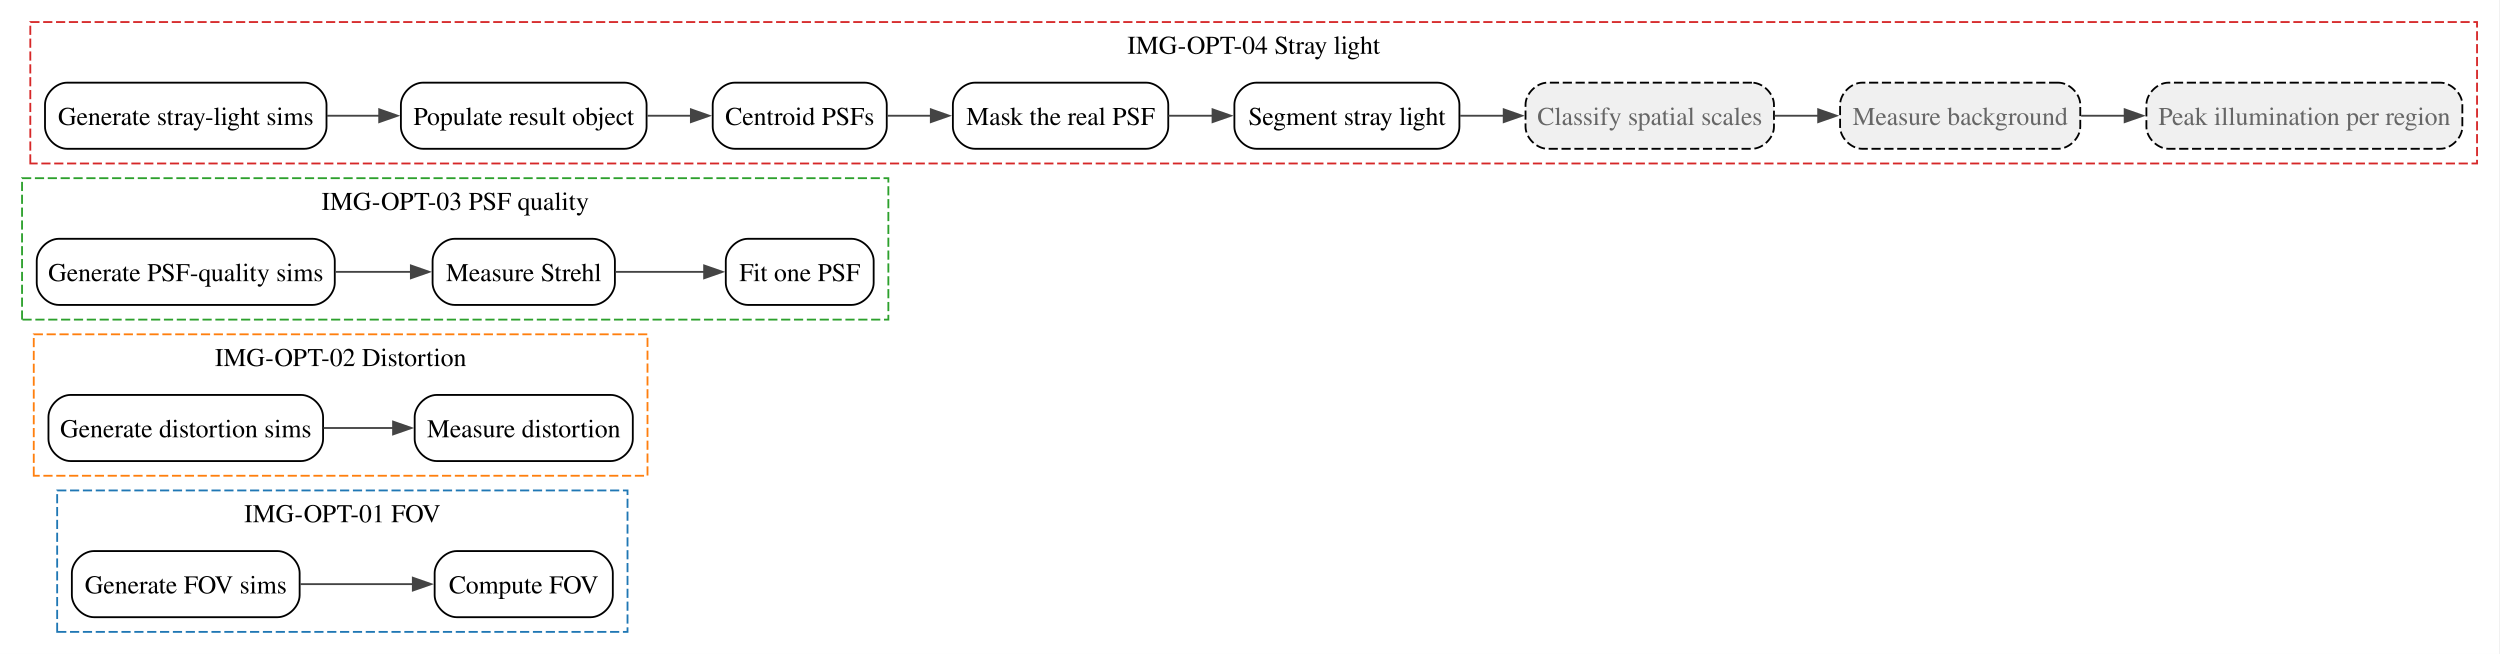
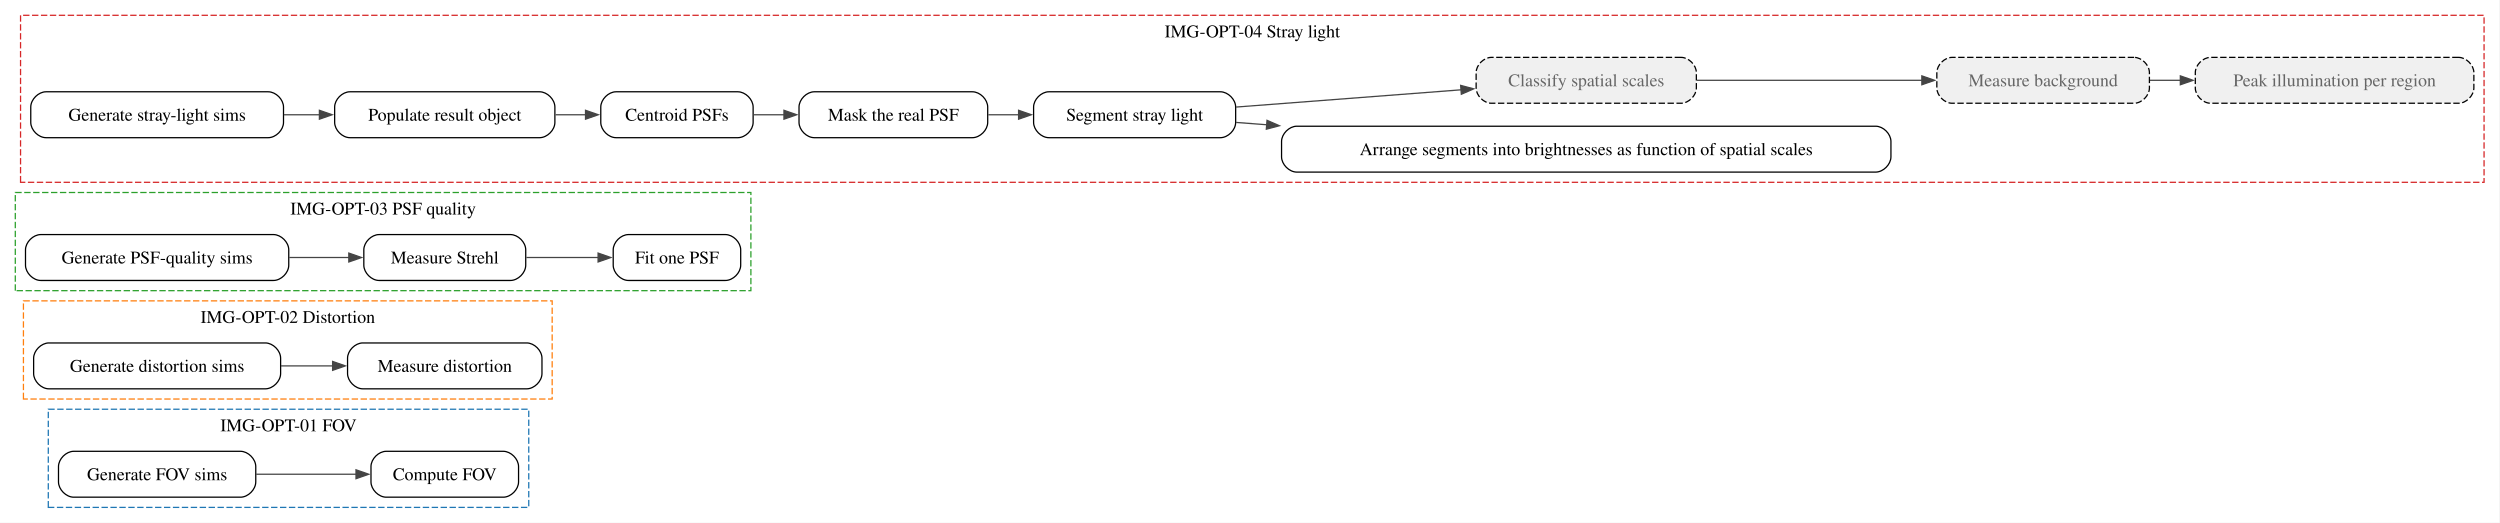
- <svg xmlns="http://www.w3.org/2000/svg" width="1361pt" height="356pt" viewBox="0.00 0.00 1361.00 356.00">
-   <g id="graph0" class="graph" transform="scale(1 1) rotate(0) translate(4 352)">
-     <polygon fill="white" stroke="none" points="-4,4 -4,-352 1356.5,-352 1356.5,4 -4,4" />
+ <svg xmlns="http://www.w3.org/2000/svg" width="1961pt" height="410pt" viewBox="0.00 0.00 1961.00 410.00">
+   <g id="graph0" class="graph" transform="scale(1 1) rotate(0) translate(4 406)">
+     <polygon fill="white" stroke="none" points="-4,4 -4,-406 1956.5,-406 1956.5,4 -4,4" />
    <g id="clust1" class="cluster">
-       <polygon fill="none" stroke="#1f77b4" stroke-dasharray="5,2" points="27.12,-8 27.12,-85 337.62,-85 337.62,-8 27.12,-8" />
-       <text xml:space="preserve" text-anchor="middle" x="182.38" y="-67.7" font-family="Times,serif" font-size="14.00">IMG-OPT-01 FOV</text>
+       <polygon fill="none" stroke="#1f77b4" stroke-dasharray="5,2" points="33.88,-8 33.88,-85 410.75,-85 410.75,-8 33.88,-8" />
+       <text xml:space="preserve" text-anchor="middle" x="222.31" y="-67.7" font-family="Times,serif" font-size="14.00">IMG-OPT-01 FOV</text>
    </g>
    <g id="clust2" class="cluster">
-       <polygon fill="none" stroke="#ff7f0e" stroke-dasharray="5,2" points="14.38,-93 14.38,-170 348.5,-170 348.5,-93 14.38,-93" />
-       <text xml:space="preserve" text-anchor="middle" x="181.44" y="-152.7" font-family="Times,serif" font-size="14.00">IMG-OPT-02 Distortion</text>
+       <polygon fill="none" stroke="#ff7f0e" stroke-dasharray="5,2" points="14.38,-93 14.38,-170 429.12,-170 429.12,-93 14.38,-93" />
+       <text xml:space="preserve" text-anchor="middle" x="221.75" y="-152.7" font-family="Times,serif" font-size="14.00">IMG-OPT-02 Distortion</text>
    </g>
    <g id="clust3" class="cluster">
-       <polygon fill="none" stroke="#2ca02c" stroke-dasharray="5,2" points="8,-178 8,-255 479.62,-255 479.62,-178 8,-178" />
-       <text xml:space="preserve" text-anchor="middle" x="243.81" y="-237.7" font-family="Times,serif" font-size="14.00">IMG-OPT-03 PSF quality</text>
+       <polygon fill="none" stroke="#2ca02c" stroke-dasharray="5,2" points="8,-178 8,-255 585,-255 585,-178 8,-178" />
+       <text xml:space="preserve" text-anchor="middle" x="296.5" y="-237.7" font-family="Times,serif" font-size="14.00">IMG-OPT-03 PSF quality</text>
    </g>
    <g id="clust4" class="cluster">
-       <polygon fill="none" stroke="#d62728" stroke-dasharray="5,2" points="12.5,-263 12.5,-340 1344.5,-340 1344.5,-263 12.5,-263" />
-       <text xml:space="preserve" text-anchor="middle" x="678.5" y="-322.7" font-family="Times,serif" font-size="14.00">IMG-OPT-04 Stray light</text>
+       <polygon fill="none" stroke="#d62728" stroke-dasharray="5,2" points="12.12,-263 12.12,-394 1944.5,-394 1944.5,-263 12.12,-263" />
+       <text xml:space="preserve" text-anchor="middle" x="978.31" y="-376.7" font-family="Times,serif" font-size="14.00">IMG-OPT-04 Stray light</text>
    </g>
    <g id="node1" class="node">
-       <path fill="white" stroke="black" d="M147.12,-52C147.12,-52 47.12,-52 47.12,-52 41.12,-52 35.12,-46 35.12,-40 35.12,-40 35.12,-28 35.12,-28 35.12,-22 41.12,-16 47.12,-16 47.12,-16 147.12,-16 147.12,-16 153.12,-16 159.12,-22 159.12,-28 159.12,-28 159.12,-40 159.12,-40 159.12,-46 153.12,-52 147.12,-52" />
-       <text xml:space="preserve" text-anchor="middle" x="97.12" y="-28.95" font-family="Times,serif" font-size="14.00">Generate FOV sims</text>
+       <path fill="white" stroke="black" d="M184.62,-52C184.62,-52 53.87,-52 53.87,-52 47.88,-52 41.88,-46 41.88,-40 41.88,-40 41.88,-28 41.88,-28 41.88,-22 47.88,-16 53.88,-16 53.88,-16 184.62,-16 184.62,-16 190.62,-16 196.62,-22 196.62,-28 196.62,-28 196.62,-40 196.62,-40 196.62,-46 190.62,-52 184.62,-52" />
+       <text xml:space="preserve" text-anchor="middle" x="119.25" y="-29.32" font-family="Times,serif" font-size="14.00">Generate FOV sims</text>
    </g>
    <g id="node2" class="node">
-       <path fill="white" stroke="black" d="M317.62,-52C317.62,-52 244.62,-52 244.62,-52 238.62,-52 232.62,-46 232.62,-40 232.62,-40 232.62,-28 232.62,-28 232.62,-22 238.62,-16 244.62,-16 244.62,-16 317.62,-16 317.62,-16 323.62,-16 329.62,-22 329.62,-28 329.62,-28 329.62,-40 329.62,-40 329.62,-46 323.62,-52 317.62,-52" />
-       <text xml:space="preserve" text-anchor="middle" x="281.12" y="-28.95" font-family="Times,serif" font-size="14.00">Compute FOV</text>
+       <path fill="white" stroke="black" d="M390.75,-52C390.75,-52 299,-52 299,-52 293,-52 287,-46 287,-40 287,-40 287,-28 287,-28 287,-22 293,-16 299,-16 299,-16 390.75,-16 390.75,-16 396.75,-16 402.75,-22 402.75,-28 402.75,-28 402.75,-40 402.75,-40 402.75,-46 396.75,-52 390.75,-52" />
+       <text xml:space="preserve" text-anchor="middle" x="344.88" y="-29.32" font-family="Times,serif" font-size="14.00">Compute FOV</text>
    </g>
    <g id="edge1" class="edge">
-       <path fill="none" stroke="#444444" d="M159.49,-34C179.33,-34 201.28,-34 220.96,-34" />
-       <polygon fill="#444444" stroke="#444444" points="220.74,-37.5 230.74,-34 220.74,-30.5 220.74,-37.5" />
+       <path fill="none" stroke="#444444" d="M196.9,-34C222.33,-34 250.46,-34 275.25,-34" />
+       <polygon fill="#444444" stroke="#444444" points="275.24,-37.5 285.24,-34 275.24,-30.5 275.24,-37.5" />
    </g>
    <g id="node3" class="node">
-       <path fill="white" stroke="black" d="M159.88,-137C159.88,-137 34.37,-137 34.37,-137 28.37,-137 22.38,-131 22.38,-125 22.38,-125 22.38,-113 22.38,-113 22.38,-107 28.38,-101 34.38,-101 34.38,-101 159.88,-101 159.88,-101 165.88,-101 171.88,-107 171.88,-113 171.88,-113 171.88,-125 171.88,-125 171.88,-131 165.88,-137 159.88,-137" />
-       <text xml:space="preserve" text-anchor="middle" x="97.12" y="-113.95" font-family="Times,serif" font-size="14.00">Generate distortion sims</text>
+       <path fill="white" stroke="black" d="M204.12,-137C204.12,-137 34.37,-137 34.37,-137 28.38,-137 22.38,-131 22.38,-125 22.38,-125 22.38,-113 22.38,-113 22.38,-107 28.38,-101 34.38,-101 34.38,-101 204.12,-101 204.12,-101 210.12,-101 216.12,-107 216.12,-113 216.12,-113 216.12,-125 216.12,-125 216.12,-131 210.12,-137 204.12,-137" />
+       <text xml:space="preserve" text-anchor="middle" x="119.25" y="-114.33" font-family="Times,serif" font-size="14.00">Generate distortion sims</text>
    </g>
    <g id="node4" class="node">
-       <path fill="white" stroke="black" d="M328.5,-137C328.5,-137 233.75,-137 233.75,-137 227.75,-137 221.75,-131 221.75,-125 221.75,-125 221.75,-113 221.75,-113 221.75,-107 227.75,-101 233.75,-101 233.75,-101 328.5,-101 328.5,-101 334.5,-101 340.5,-107 340.5,-113 340.5,-113 340.5,-125 340.5,-125 340.5,-131 334.5,-137 328.5,-137" />
-       <text xml:space="preserve" text-anchor="middle" x="281.12" y="-113.95" font-family="Times,serif" font-size="14.00">Measure distortion</text>
+       <path fill="white" stroke="black" d="M409.12,-137C409.12,-137 280.62,-137 280.62,-137 274.62,-137 268.62,-131 268.62,-125 268.62,-125 268.62,-113 268.62,-113 268.62,-107 274.62,-101 280.62,-101 280.62,-101 409.12,-101 409.12,-101 415.12,-101 421.12,-107 421.12,-113 421.12,-113 421.12,-125 421.12,-125 421.12,-131 415.12,-137 409.12,-137" />
+       <text xml:space="preserve" text-anchor="middle" x="344.88" y="-114.33" font-family="Times,serif" font-size="14.00">Measure distortion</text>
    </g>
    <g id="edge2" class="edge">
-       <path fill="none" stroke="#444444" d="M172.15,-119C184.73,-119 197.77,-119 210.24,-119" />
-       <polygon fill="#444444" stroke="#444444" points="209.99,-122.5 219.99,-119 209.99,-115.5 209.99,-122.5" />
+       <path fill="none" stroke="#444444" d="M216.38,-119C229.98,-119 243.89,-119 257.29,-119" />
+       <polygon fill="#444444" stroke="#444444" points="256.9,-122.5 266.9,-119 256.9,-115.5 256.9,-122.5" />
    </g>
    <g id="node5" class="node">
-       <path fill="white" stroke="black" d="M166.25,-222C166.25,-222 28,-222 28,-222 22,-222 16,-216 16,-210 16,-210 16,-198 16,-198 16,-192 22,-186 28,-186 28,-186 166.25,-186 166.25,-186 172.25,-186 178.25,-192 178.25,-198 178.25,-198 178.25,-210 178.25,-210 178.25,-216 172.25,-222 166.25,-222" />
-       <text xml:space="preserve" text-anchor="middle" x="97.12" y="-198.95" font-family="Times,serif" font-size="14.00">Generate PSF-quality sims</text>
+       <path fill="white" stroke="black" d="M210.5,-222C210.5,-222 28,-222 28,-222 22,-222 16,-216 16,-210 16,-210 16,-198 16,-198 16,-192 22,-186 28,-186 28,-186 210.5,-186 210.5,-186 216.5,-186 222.5,-192 222.5,-198 222.5,-198 222.5,-210 222.5,-210 222.5,-216 216.5,-222 210.5,-222" />
+       <text xml:space="preserve" text-anchor="middle" x="119.25" y="-199.32" font-family="Times,serif" font-size="14.00">Generate PSF-quality sims</text>
+     </g>
+     <g id="node7" class="node">
+       <path fill="white" stroke="black" d="M396.38,-222C396.38,-222 293.38,-222 293.38,-222 287.38,-222 281.38,-216 281.38,-210 281.38,-210 281.38,-198 281.38,-198 281.38,-192 287.38,-186 293.38,-186 293.38,-186 396.38,-186 396.38,-186 402.38,-186 408.38,-192 408.38,-198 408.38,-198 408.38,-210 408.38,-210 408.38,-216 402.38,-222 396.38,-222" />
+       <text xml:space="preserve" text-anchor="middle" x="344.88" y="-199.32" font-family="Times,serif" font-size="14.00">Measure Strehl</text>
+     </g>
+     <g id="edge4" class="edge">
+       <path fill="none" stroke="#444444" d="M222.9,-204C238.73,-204 254.8,-204 269.85,-204" />
+       <polygon fill="#444444" stroke="#444444" points="269.61,-207.5 279.61,-204 269.61,-200.5 269.61,-207.5" />
    </g>
    <g id="node6" class="node">
-       <path fill="white" stroke="black" d="M318.75,-222C318.75,-222 243.5,-222 243.5,-222 237.5,-222 231.5,-216 231.5,-210 231.5,-210 231.5,-198 231.5,-198 231.5,-192 237.5,-186 243.5,-186 243.5,-186 318.75,-186 318.75,-186 324.75,-186 330.75,-192 330.75,-198 330.75,-198 330.75,-210 330.75,-210 330.75,-216 324.75,-222 318.75,-222" />
-       <text xml:space="preserve" text-anchor="middle" x="281.12" y="-198.95" font-family="Times,serif" font-size="14.00">Measure Strehl</text>
+       <path fill="white" stroke="black" d="M565,-222C565,-222 489,-222 489,-222 483,-222 477,-216 477,-210 477,-210 477,-198 477,-198 477,-192 483,-186 489,-186 489,-186 565,-186 565,-186 571,-186 577,-192 577,-198 577,-198 577,-210 577,-210 577,-216 571,-222 565,-222" />
+       <text xml:space="preserve" text-anchor="middle" x="527" y="-199.32" font-family="Times,serif" font-size="14.00">Fit one PSF</text>
    </g>
    <g id="edge3" class="edge">
-       <path fill="none" stroke="#444444" d="M178.75,-204C192.57,-204 206.72,-204 219.9,-204" />
-       <polygon fill="#444444" stroke="#444444" points="219.68,-207.5 229.68,-204 219.68,-200.5 219.68,-207.5" />
-     </g>
-     <g id="node7" class="node">
-       <path fill="white" stroke="black" d="M459.62,-222C459.62,-222 403.12,-222 403.12,-222 397.12,-222 391.12,-216 391.12,-210 391.12,-210 391.12,-198 391.12,-198 391.12,-192 397.12,-186 403.12,-186 403.12,-186 459.62,-186 459.62,-186 465.62,-186 471.62,-192 471.62,-198 471.62,-198 471.62,-210 471.62,-210 471.62,-216 465.62,-222 459.62,-222" />
-       <text xml:space="preserve" text-anchor="middle" x="431.38" y="-198.95" font-family="Times,serif" font-size="14.00">Fit one PSF</text>
-     </g>
-     <g id="edge4" class="edge">
-       <path fill="none" stroke="#444444" d="M331.08,-204C346.69,-204 363.99,-204 379.72,-204" />
-       <polygon fill="#444444" stroke="#444444" points="379.33,-207.5 389.33,-204 379.33,-200.5 379.33,-207.5" />
+       <path fill="none" stroke="#444444" d="M408.87,-204C427.19,-204 447.14,-204 465.31,-204" />
+       <polygon fill="#444444" stroke="#444444" points="465.14,-207.5 475.14,-204 465.14,-200.5 465.14,-207.5" />
    </g>
    <g id="node8" class="node">
-       <path fill="white" stroke="black" d="M161.75,-307C161.75,-307 32.5,-307 32.5,-307 26.5,-307 20.5,-301 20.5,-295 20.5,-295 20.5,-283 20.5,-283 20.5,-277 26.5,-271 32.5,-271 32.5,-271 161.75,-271 161.75,-271 167.75,-271 173.75,-277 173.75,-283 173.75,-283 173.75,-295 173.75,-295 173.75,-301 167.75,-307 161.75,-307" />
-       <text xml:space="preserve" text-anchor="middle" x="97.12" y="-283.95" font-family="Times,serif" font-size="14.00">Generate stray-light sims</text>
+       <path fill="white" stroke="black" d="M206.38,-334C206.38,-334 32.13,-334 32.13,-334 26.12,-334 20.13,-328 20.13,-322 20.13,-322 20.13,-310 20.13,-310 20.13,-304 26.13,-298 32.13,-298 32.13,-298 206.38,-298 206.38,-298 212.38,-298 218.38,-304 218.38,-310 218.38,-310 218.38,-322 218.38,-322 218.38,-328 212.38,-334 206.38,-334" />
+       <text xml:space="preserve" text-anchor="middle" x="119.25" y="-311.32" font-family="Times,serif" font-size="14.00">Generate stray-light sims</text>
    </g>
    <g id="node9" class="node">
-       <path fill="white" stroke="black" d="M336,-307C336,-307 226.25,-307 226.25,-307 220.25,-307 214.25,-301 214.25,-295 214.25,-295 214.25,-283 214.25,-283 214.25,-277 220.25,-271 226.25,-271 226.25,-271 336,-271 336,-271 342,-271 348,-277 348,-283 348,-283 348,-295 348,-295 348,-301 342,-307 336,-307" />
-       <text xml:space="preserve" text-anchor="middle" x="281.12" y="-283.95" font-family="Times,serif" font-size="14.00">Populate result object</text>
+       <path fill="white" stroke="black" d="M419.25,-334C419.25,-334 270.5,-334 270.5,-334 264.5,-334 258.5,-328 258.5,-322 258.5,-322 258.5,-310 258.5,-310 258.5,-304 264.5,-298 270.5,-298 270.5,-298 419.25,-298 419.25,-298 425.25,-298 431.25,-304 431.25,-310 431.25,-310 431.25,-322 431.25,-322 431.25,-328 425.25,-334 419.25,-334" />
+       <text xml:space="preserve" text-anchor="middle" x="344.88" y="-311.32" font-family="Times,serif" font-size="14.00">Populate result object</text>
    </g>
    <g id="edge5" class="edge">
-       <path fill="none" stroke="#444444" d="M173.99,-289C183.42,-289 193.08,-289 202.53,-289" />
-       <polygon fill="#444444" stroke="#444444" points="202.43,-292.5 212.43,-289 202.43,-285.5 202.43,-292.5" />
+       <path fill="none" stroke="#444444" d="M218.66,-316C227.99,-316 237.45,-316 246.77,-316" />
+       <polygon fill="#444444" stroke="#444444" points="246.53,-319.5 256.53,-316 246.53,-312.5 246.53,-319.5" />
+     </g>
+     <g id="node11" class="node">
+       <path fill="white" stroke="black" d="M574.75,-334C574.75,-334 479.25,-334 479.25,-334 473.25,-334 467.25,-328 467.25,-322 467.25,-322 467.25,-310 467.25,-310 467.25,-304 473.25,-298 479.25,-298 479.25,-298 574.75,-298 574.75,-298 580.75,-298 586.75,-304 586.75,-310 586.75,-310 586.75,-322 586.75,-322 586.75,-328 580.75,-334 574.75,-334" />
+       <text xml:space="preserve" text-anchor="middle" x="527" y="-311.32" font-family="Times,serif" font-size="14.00">Centroid PSFs</text>
+     </g>
+     <g id="edge7" class="edge">
+       <path fill="none" stroke="#444444" d="M431.72,-316C439.69,-316 447.71,-316 455.52,-316" />
+       <polygon fill="#444444" stroke="#444444" points="455.28,-319.5 465.28,-316 455.28,-312.5 455.28,-319.5" />
    </g>
    <g id="node10" class="node">
-       <path fill="white" stroke="black" d="M466.75,-307C466.75,-307 396,-307 396,-307 390,-307 384,-301 384,-295 384,-295 384,-283 384,-283 384,-277 390,-271 396,-271 396,-271 466.75,-271 466.75,-271 472.75,-271 478.75,-277 478.75,-283 478.75,-283 478.75,-295 478.75,-295 478.75,-301 472.75,-307 466.75,-307" />
-       <text xml:space="preserve" text-anchor="middle" x="431.38" y="-283.95" font-family="Times,serif" font-size="14.00">Centroid PSFs</text>
+       <path fill="white" stroke="black" d="M1467.25,-307C1467.25,-307 1013.25,-307 1013.25,-307 1007.25,-307 1001.25,-301 1001.25,-295 1001.25,-295 1001.25,-283 1001.25,-283 1001.25,-277 1007.25,-271 1013.25,-271 1013.25,-271 1467.25,-271 1467.25,-271 1473.25,-271 1479.25,-277 1479.25,-283 1479.25,-283 1479.25,-295 1479.25,-295 1479.25,-301 1473.25,-307 1467.25,-307" />
+       <text xml:space="preserve" text-anchor="middle" x="1240.25" y="-284.32" font-family="Times,serif" font-size="14.00">Arrange segments into brightnesses as function of spatial scales</text>
+     </g>
+     <g id="node13" class="node">
+       <path fill="white" stroke="black" d="M758.75,-334C758.75,-334 634.75,-334 634.75,-334 628.75,-334 622.75,-328 622.75,-322 622.75,-322 622.75,-310 622.75,-310 622.75,-304 628.75,-298 634.75,-298 634.75,-298 758.75,-298 758.75,-298 764.75,-298 770.75,-304 770.75,-310 770.75,-310 770.75,-322 770.75,-322 770.75,-328 764.75,-334 758.75,-334" />
+       <text xml:space="preserve" text-anchor="middle" x="696.75" y="-311.32" font-family="Times,serif" font-size="14.00">Mask the real PSF</text>
+     </g>
+     <g id="edge9" class="edge">
+       <path fill="none" stroke="#444444" d="M587.14,-316C594.9,-316 602.97,-316 611.05,-316" />
+       <polygon fill="#444444" stroke="#444444" points="610.93,-319.5 620.93,-316 610.93,-312.5 610.93,-319.5" />
+     </g>
+     <g id="node12" class="node">
+       <path fill="white" stroke="black" d="M953.25,-334C953.25,-334 818.75,-334 818.75,-334 812.75,-334 806.75,-328 806.75,-322 806.75,-322 806.75,-310 806.75,-310 806.75,-304 812.75,-298 818.75,-298 818.75,-298 953.25,-298 953.25,-298 959.25,-298 965.25,-304 965.25,-310 965.25,-310 965.25,-322 965.25,-322 965.25,-328 959.25,-334 953.25,-334" />
+       <text xml:space="preserve" text-anchor="middle" x="886" y="-311.32" font-family="Times,serif" font-size="14.00">Segment stray light</text>
    </g>
    <g id="edge6" class="edge">
-       <path fill="none" stroke="#444444" d="M348.45,-289C356.42,-289 364.52,-289 372.37,-289" />
-       <polygon fill="#444444" stroke="#444444" points="372.12,-292.5 382.12,-289 372.12,-285.5 372.12,-292.5" />
+       <path fill="none" stroke="#444444" d="M965.61,-309.97C973.28,-309.39 981.31,-308.77 989.6,-308.14" />
+       <polygon fill="#444444" stroke="#444444" points="989.85,-311.63 999.55,-307.37 989.31,-304.65 989.85,-311.63" />
    </g>
-     <g id="node11" class="node">
-       <path fill="white" stroke="black" d="M620,-307C620,-307 526.75,-307 526.75,-307 520.75,-307 514.75,-301 514.75,-295 514.75,-295 514.75,-283 514.75,-283 514.75,-277 520.75,-271 526.75,-271 526.75,-271 620,-271 620,-271 626,-271 632,-277 632,-283 632,-283 632,-295 632,-295 632,-301 626,-307 620,-307" />
-       <text xml:space="preserve" text-anchor="middle" x="573.38" y="-283.95" font-family="Times,serif" font-size="14.00">Mask the real PSF</text>
+     <g id="node14" class="node">
+       <path fill="#f0f0f0" stroke="black" stroke-dasharray="5,2" d="M1314.62,-361C1314.62,-361 1165.88,-361 1165.88,-361 1159.88,-361 1153.88,-355 1153.88,-349 1153.88,-349 1153.88,-337 1153.88,-337 1153.88,-331 1159.88,-325 1165.88,-325 1165.88,-325 1314.62,-325 1314.62,-325 1320.62,-325 1326.62,-331 1326.62,-337 1326.62,-337 1326.62,-349 1326.62,-349 1326.62,-355 1320.62,-361 1314.62,-361" />
+       <text xml:space="preserve" text-anchor="middle" x="1240.25" y="-338.32" font-family="Times,serif" font-size="14.00" fill="#666666">Classify spatial scales</text>
    </g>
-     <g id="edge7" class="edge">
-       <path fill="none" stroke="#444444" d="M478.99,-289C486.67,-289 494.77,-289 502.86,-289" />
-       <polygon fill="#444444" stroke="#444444" points="502.74,-292.5 512.74,-289 502.74,-285.5 502.74,-292.5" />
-     </g>
-     <g id="node12" class="node">
-       <path fill="white" stroke="black" d="M778.5,-307C778.5,-307 680,-307 680,-307 674,-307 668,-301 668,-295 668,-295 668,-283 668,-283 668,-277 674,-271 680,-271 680,-271 778.5,-271 778.5,-271 784.5,-271 790.5,-277 790.5,-283 790.5,-283 790.5,-295 790.5,-295 790.5,-301 784.5,-307 778.5,-307" />
-       <text xml:space="preserve" text-anchor="middle" x="729.25" y="-283.95" font-family="Times,serif" font-size="14.00">Segment stray light</text>
+     <g id="edge10" class="edge">
+       <path fill="none" stroke="#444444" d="M965.61,-322.03C1017.78,-326.02 1086.61,-331.3 1142.19,-335.56" />
+       <polygon fill="#444444" stroke="#444444" points="1141.73,-339.04 1151.97,-336.31 1142.27,-332.06 1141.73,-339.04" />
    </g>
    <g id="edge8" class="edge">
-       <path fill="none" stroke="#444444" d="M632.11,-289C639.99,-289 648.16,-289 656.26,-289" />
-       <polygon fill="#444444" stroke="#444444" points="656.11,-292.5 666.11,-289 656.11,-285.5 656.11,-292.5" />
-     </g>
-     <g id="node13" class="node">
-       <path fill="#f0f0f0" stroke="black" stroke-dasharray="5,2" d="M949.75,-307C949.75,-307 838.5,-307 838.5,-307 832.5,-307 826.5,-301 826.5,-295 826.5,-295 826.5,-283 826.5,-283 826.5,-277 832.5,-271 838.5,-271 838.5,-271 949.75,-271 949.75,-271 955.75,-271 961.75,-277 961.75,-283 961.75,-283 961.75,-295 961.75,-295 961.75,-301 955.75,-307 949.75,-307" />
-       <text xml:space="preserve" text-anchor="middle" x="894.12" y="-283.95" font-family="Times,serif" font-size="14.00" fill="#666666">Classify spatial scales</text>
-     </g>
-     <g id="edge9" class="edge">
-       <path fill="none" stroke="#444444" d="M790.9,-289C798.71,-289 806.79,-289 814.83,-289" />
-       <polygon fill="#444444" stroke="#444444" points="814.62,-292.5 824.62,-289 814.62,-285.5 814.62,-292.5" />
-     </g>
-     <g id="node14" class="node">
-       <path fill="#f0f0f0" stroke="black" stroke-dasharray="5,2" d="M1116.5,-307C1116.5,-307 1009.75,-307 1009.75,-307 1003.75,-307 997.75,-301 997.75,-295 997.75,-295 997.75,-283 997.75,-283 997.75,-277 1003.75,-271 1009.75,-271 1009.75,-271 1116.5,-271 1116.5,-271 1122.5,-271 1128.5,-277 1128.5,-283 1128.5,-283 1128.5,-295 1128.5,-295 1128.5,-301 1122.5,-307 1116.5,-307" />
-       <text xml:space="preserve" text-anchor="middle" x="1063.12" y="-283.95" font-family="Times,serif" font-size="14.00" fill="#666666">Measure background</text>
-     </g>
-     <g id="edge10" class="edge">
-       <path fill="none" stroke="#444444" d="M962.09,-289C969.89,-289 977.9,-289 985.81,-289" />
-       <polygon fill="#444444" stroke="#444444" points="985.81,-292.5 995.81,-289 985.81,-285.5 985.81,-292.5" />
+       <path fill="none" stroke="#444444" d="M771.22,-316C779.09,-316 787.16,-316 795.19,-316" />
+       <polygon fill="#444444" stroke="#444444" points="794.98,-319.5 804.98,-316 794.98,-312.5 794.98,-319.5" />
    </g>
    <g id="node15" class="node">
-       <path fill="#f0f0f0" stroke="black" stroke-dasharray="5,2" d="M1324.5,-307C1324.5,-307 1176.5,-307 1176.5,-307 1170.5,-307 1164.5,-301 1164.5,-295 1164.5,-295 1164.5,-283 1164.5,-283 1164.5,-277 1170.5,-271 1176.5,-271 1176.5,-271 1324.5,-271 1324.5,-271 1330.5,-271 1336.5,-277 1336.5,-283 1336.5,-283 1336.5,-295 1336.5,-295 1336.5,-301 1330.5,-307 1324.5,-307" />
-       <text xml:space="preserve" text-anchor="middle" x="1250.5" y="-283.95" font-family="Times,serif" font-size="14.00" fill="#666666">Peak illumination per region</text>
+       <path fill="#f0f0f0" stroke="black" stroke-dasharray="5,2" d="M1670,-361C1670,-361 1527.25,-361 1527.25,-361 1521.25,-361 1515.25,-355 1515.25,-349 1515.25,-349 1515.25,-337 1515.25,-337 1515.25,-331 1521.25,-325 1527.25,-325 1527.25,-325 1670,-325 1670,-325 1676,-325 1682,-331 1682,-337 1682,-337 1682,-349 1682,-349 1682,-355 1676,-361 1670,-361" />
+       <text xml:space="preserve" text-anchor="middle" x="1598.62" y="-338.32" font-family="Times,serif" font-size="14.00" fill="#666666">Measure background</text>
    </g>
    <g id="edge11" class="edge">
-       <path fill="none" stroke="#444444" d="M1128.96,-289C1136.7,-289 1144.72,-289 1152.78,-289" />
-       <polygon fill="#444444" stroke="#444444" points="1152.66,-292.5 1162.66,-289 1152.66,-285.5 1152.66,-292.5" />
+       <path fill="none" stroke="#444444" d="M1327.06,-343C1380.33,-343 1448.81,-343 1503.55,-343" />
+       <polygon fill="#444444" stroke="#444444" points="1503.5,-346.5 1513.5,-343 1503.5,-339.5 1503.5,-346.5" />
+     </g>
+     <g id="node16" class="node">
+       <path fill="#f0f0f0" stroke="black" stroke-dasharray="5,2" d="M1924.5,-361C1924.5,-361 1730,-361 1730,-361 1724,-361 1718,-355 1718,-349 1718,-349 1718,-337 1718,-337 1718,-331 1724,-325 1730,-325 1730,-325 1924.5,-325 1924.5,-325 1930.5,-325 1936.5,-331 1936.5,-337 1936.5,-337 1936.5,-349 1936.5,-349 1936.5,-355 1930.5,-361 1924.5,-361" />
+       <text xml:space="preserve" text-anchor="middle" x="1827.25" y="-338.32" font-family="Times,serif" font-size="14.00" fill="#666666">Peak illumination per region</text>
+     </g>
+     <g id="edge12" class="edge">
+       <path fill="none" stroke="#444444" d="M1682.4,-343C1690.22,-343 1698.25,-343 1706.33,-343" />
+       <polygon fill="#444444" stroke="#444444" points="1706.25,-346.5 1716.25,-343 1706.25,-339.5 1706.25,-346.5" />
    </g>
  </g>
</svg>
